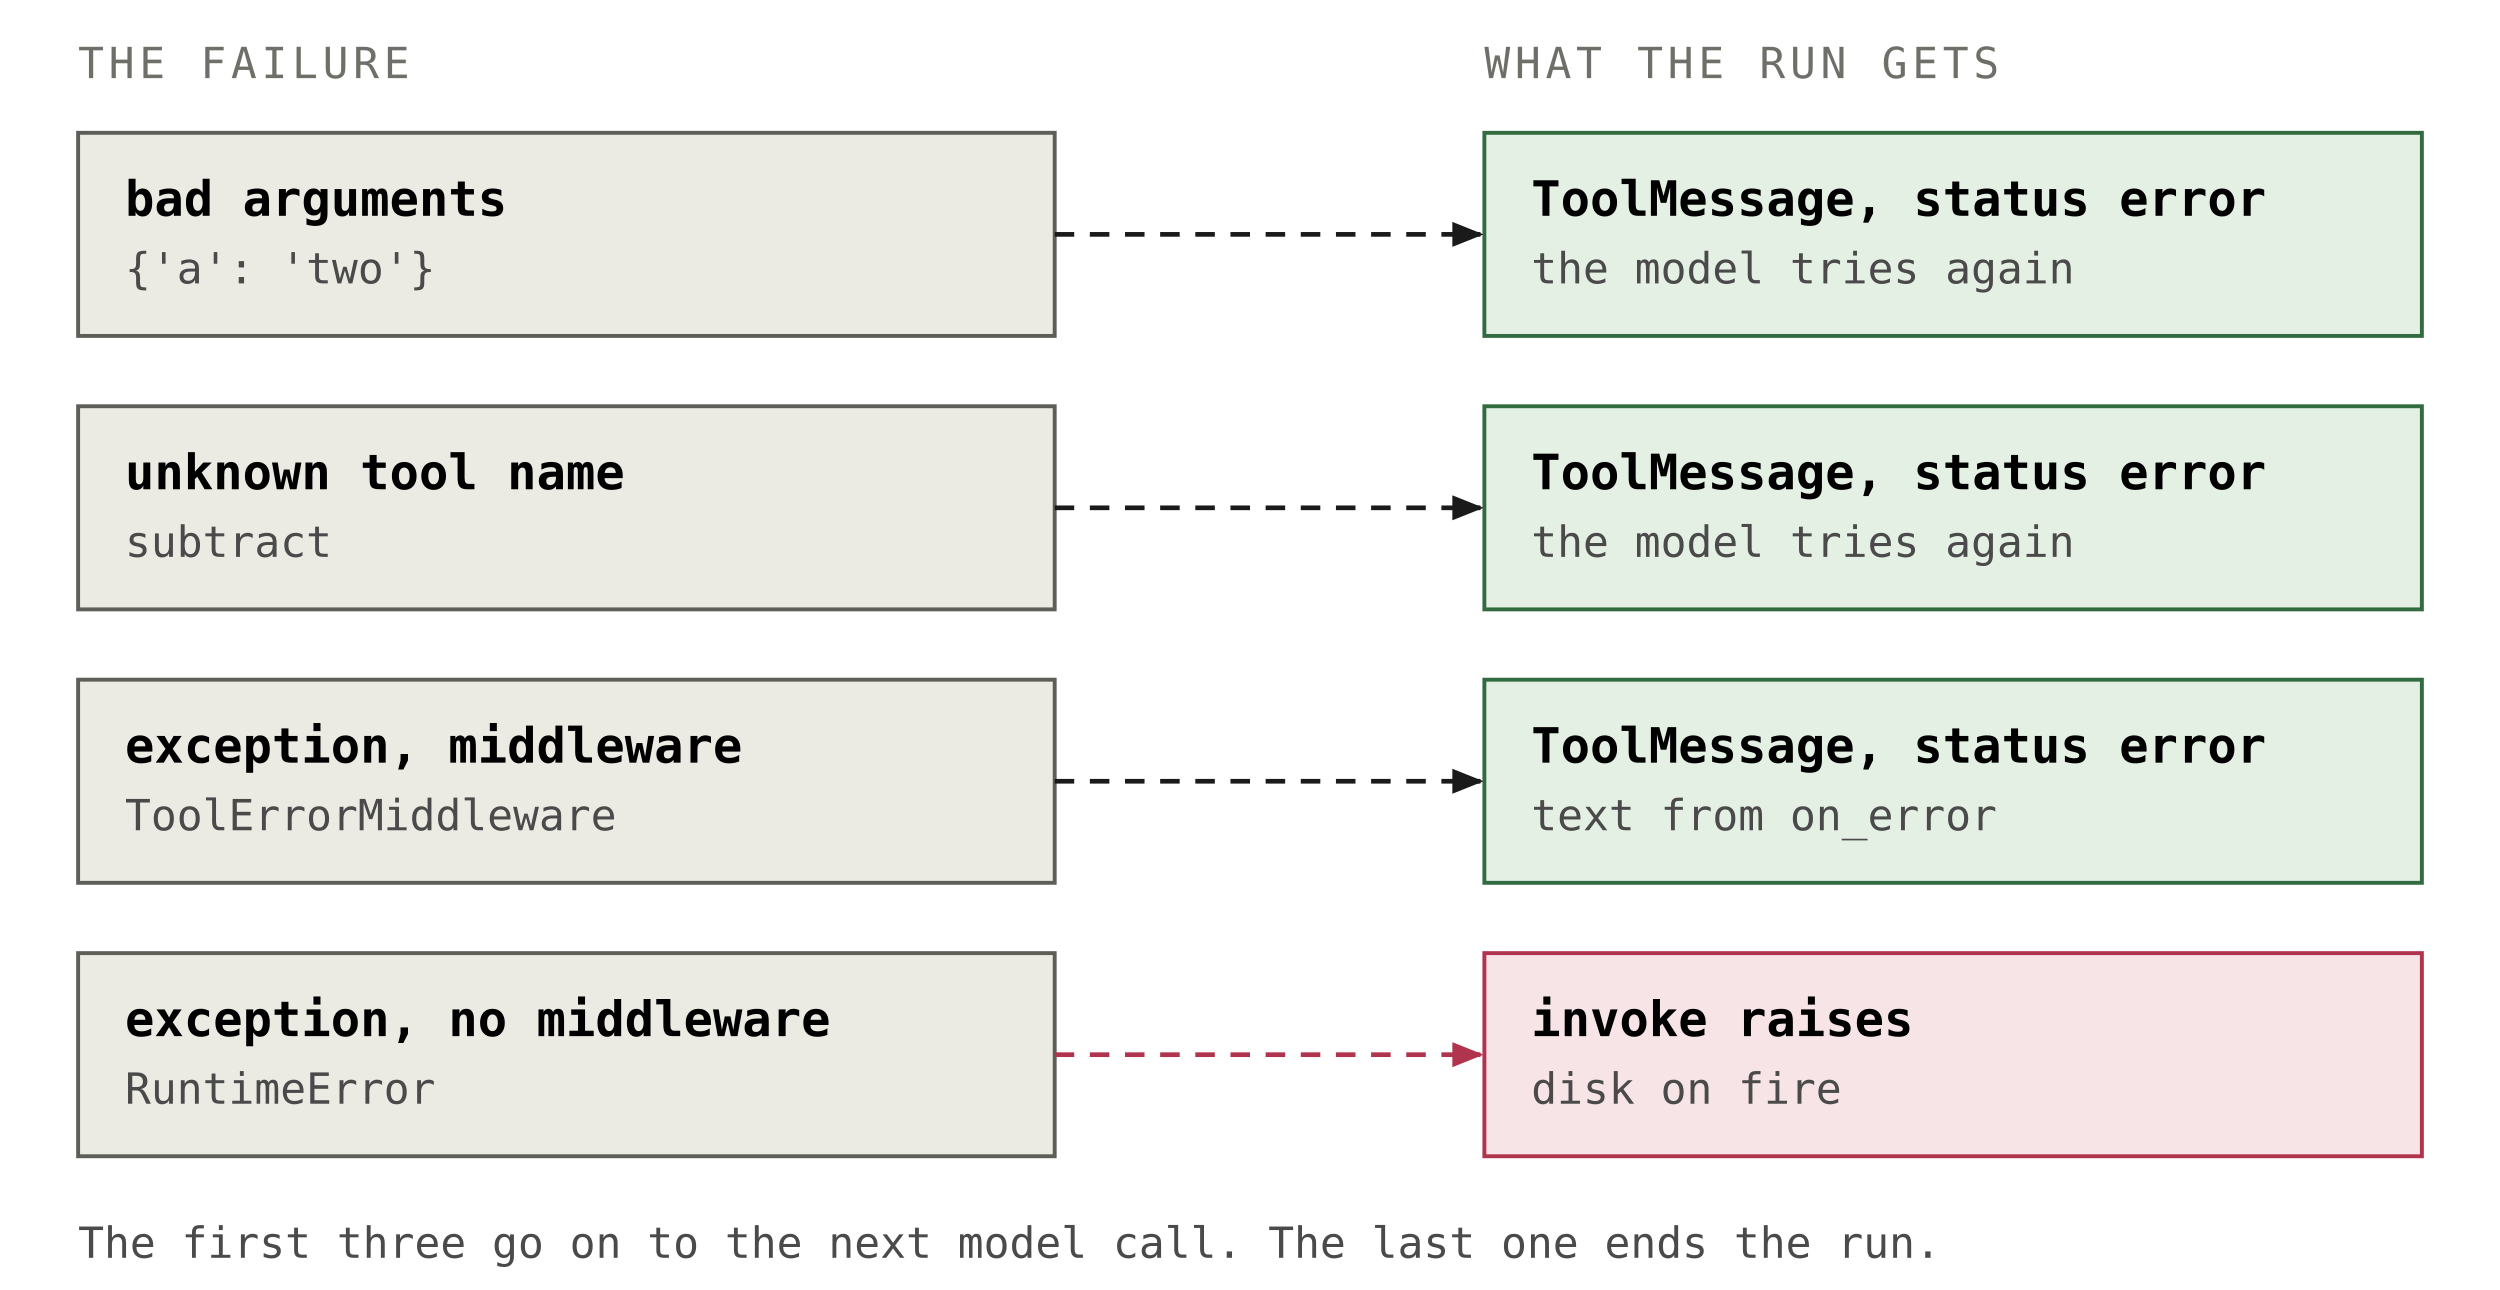
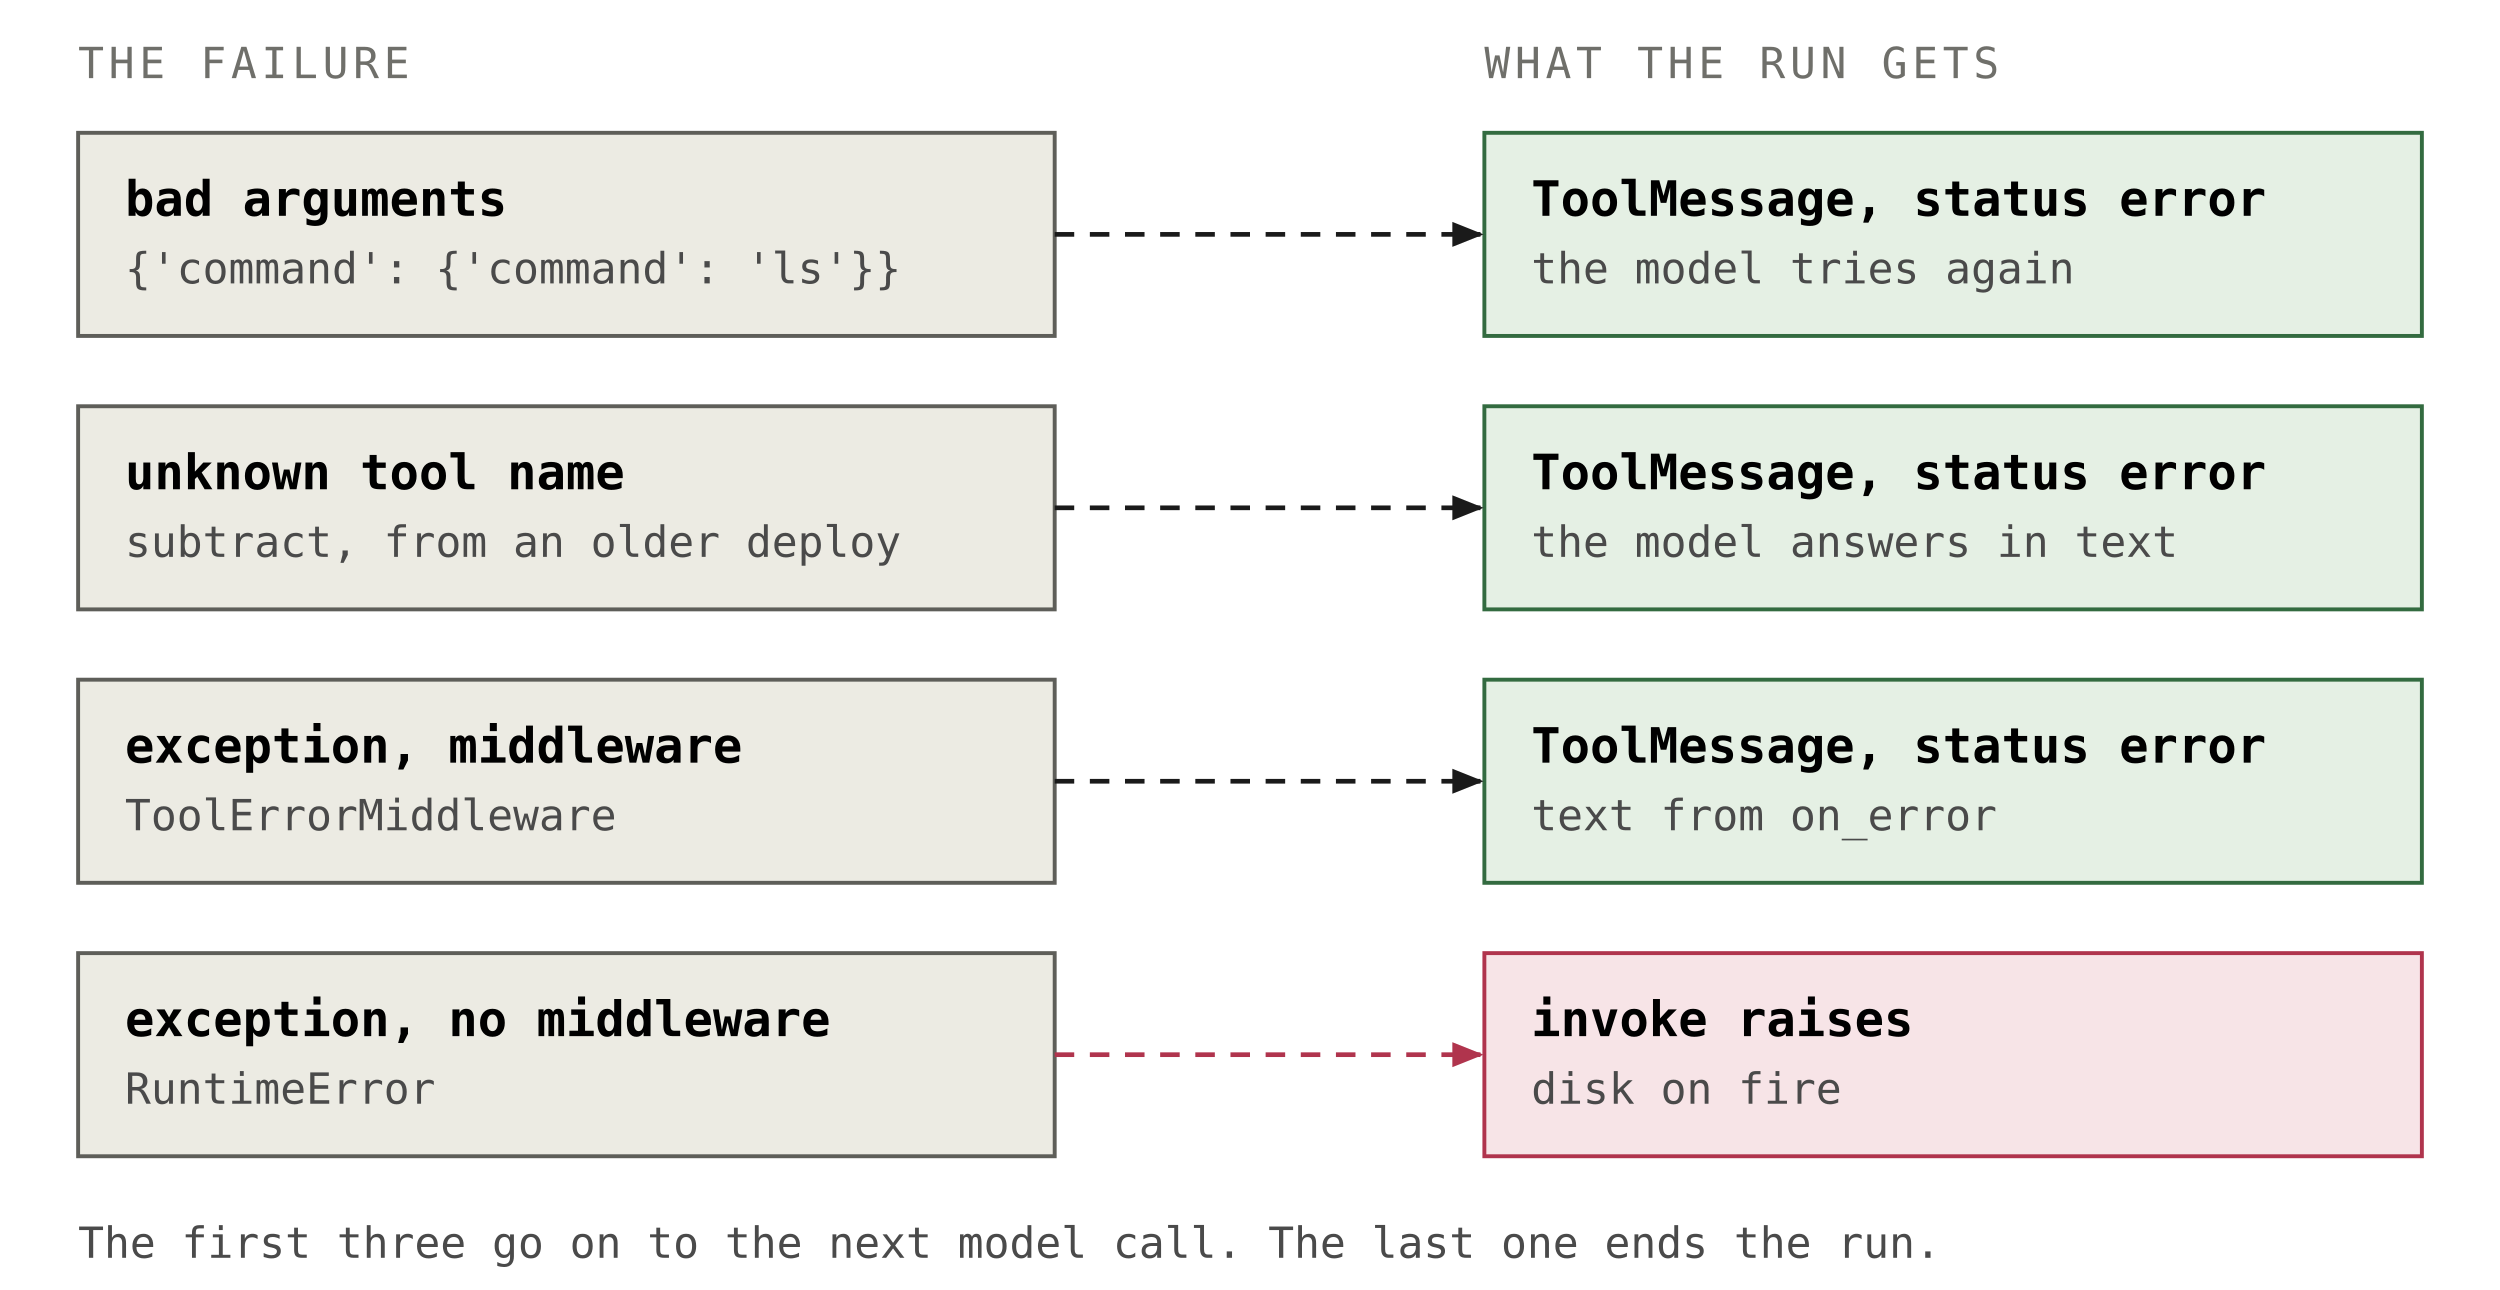
<svg xmlns="http://www.w3.org/2000/svg" viewBox="0 0 640 330" role="img" aria-labelledby="fig-2-4-title fig-2-4-desc" font-family="JetBrains Mono, ui-monospace, monospace">
  <defs>
    <marker id="fig-2-4-head-ink" viewBox="0 0 10 10" refX="9" refY="5" markerWidth="8" markerHeight="8" markerUnits="userSpaceOnUse" orient="auto-start-reverse">
      <path d="M0 1 L10 5 L0 9 z" fill="var(--m-ink, #1a1a1a)" />
    </marker>
    <marker id="fig-2-4-head-rose" viewBox="0 0 10 10" refX="9" refY="5" markerWidth="8" markerHeight="8" markerUnits="userSpaceOnUse" orient="auto-start-reverse">
      <path d="M0 1 L10 5 L0 9 z" fill="var(--m-rose-ink, #b0344d)" />
    </marker>
  </defs>
  <text x="20" y="20" font-size="11" letter-spacing="1.2" fill="var(--m-ink-mute, #6f6f6a)">THE FAILURE</text>
  <text x="380" y="20" font-size="11" letter-spacing="1.2" fill="var(--m-ink-mute, #6f6f6a)">WHAT THE RUN GETS</text>
  <rect x="20" y="34" width="250" height="52" fill="var(--m-grey-fill, #ecebe3)" stroke="var(--m-grey-ink, #5e5e59)" />
  <text x="32" y="55.25" font-size="12.5" font-weight="700">bad arguments</text>
-   <text x="32" y="72.55" font-size="11" class="m-serif" fill="var(--m-ink-soft, #4a4a4a)">{'a': 'two'}</text>
+   <text x="32" y="72.55" font-size="11" class="m-serif" fill="var(--m-ink-soft, #4a4a4a)">{'command': {'command': 'ls'}}</text>
  <rect x="380" y="34" width="240" height="52" fill="var(--m-green-fill, #e5f0e4)" stroke="var(--m-green-ink, #336b40)" />
  <text x="392" y="55.25" font-size="12.5" font-weight="700">ToolMessage, status error</text>
  <text x="392" y="72.55" font-size="11" class="m-serif" fill="var(--m-ink-soft, #4a4a4a)">the model tries again</text>
  <line x1="270" y1="60" x2="379" y2="60" stroke="var(--m-ink, #1a1a1a)" stroke-width="1.2" stroke-dasharray="5 4" marker-end="url(#fig-2-4-head-ink)" />
  <rect x="20" y="104" width="250" height="52" fill="var(--m-grey-fill, #ecebe3)" stroke="var(--m-grey-ink, #5e5e59)" />
  <text x="32" y="125.25" font-size="12.5" font-weight="700">unknown tool name</text>
-   <text x="32" y="142.55" font-size="11" class="m-serif" fill="var(--m-ink-soft, #4a4a4a)">subtract</text>
+   <text x="32" y="142.55" font-size="11" class="m-serif" fill="var(--m-ink-soft, #4a4a4a)">subtract, from an older deploy</text>
  <rect x="380" y="104" width="240" height="52" fill="var(--m-green-fill, #e5f0e4)" stroke="var(--m-green-ink, #336b40)" />
  <text x="392" y="125.25" font-size="12.5" font-weight="700">ToolMessage, status error</text>
-   <text x="392" y="142.55" font-size="11" class="m-serif" fill="var(--m-ink-soft, #4a4a4a)">the model tries again</text>
+   <text x="392" y="142.55" font-size="11" class="m-serif" fill="var(--m-ink-soft, #4a4a4a)">the model answers in text</text>
  <line x1="270" y1="130" x2="379" y2="130" stroke="var(--m-ink, #1a1a1a)" stroke-width="1.2" stroke-dasharray="5 4" marker-end="url(#fig-2-4-head-ink)" />
  <rect x="20" y="174" width="250" height="52" fill="var(--m-grey-fill, #ecebe3)" stroke="var(--m-grey-ink, #5e5e59)" />
  <text x="32" y="195.25" font-size="12.5" font-weight="700">exception, middleware</text>
  <text x="32" y="212.55" font-size="11" class="m-serif" fill="var(--m-ink-soft, #4a4a4a)">ToolErrorMiddleware</text>
  <rect x="380" y="174" width="240" height="52" fill="var(--m-green-fill, #e5f0e4)" stroke="var(--m-green-ink, #336b40)" />
  <text x="392" y="195.25" font-size="12.5" font-weight="700">ToolMessage, status error</text>
  <text x="392" y="212.55" font-size="11" class="m-serif" fill="var(--m-ink-soft, #4a4a4a)">text from on_error</text>
  <line x1="270" y1="200" x2="379" y2="200" stroke="var(--m-ink, #1a1a1a)" stroke-width="1.2" stroke-dasharray="5 4" marker-end="url(#fig-2-4-head-ink)" />
  <rect x="20" y="244" width="250" height="52" fill="var(--m-grey-fill, #ecebe3)" stroke="var(--m-grey-ink, #5e5e59)" />
  <text x="32" y="265.25" font-size="12.5" font-weight="700">exception, no middleware</text>
  <text x="32" y="282.55" font-size="11" class="m-serif" fill="var(--m-ink-soft, #4a4a4a)">RuntimeError</text>
  <rect x="380" y="244" width="240" height="52" fill="var(--m-rose-fill, #f7e4e7)" stroke="var(--m-rose-ink, #b0344d)" />
  <text x="392" y="265.25" font-size="12.5" font-weight="700">invoke raises</text>
  <text x="392" y="282.55" font-size="11" class="m-serif" fill="var(--m-ink-soft, #4a4a4a)">disk on fire</text>
  <line x1="270" y1="270" x2="379" y2="270" stroke="var(--m-rose-ink, #b0344d)" stroke-width="1.2" stroke-dasharray="5 4" marker-end="url(#fig-2-4-head-rose)" />
  <text x="20" y="322" font-size="11" class="m-serif" fill="var(--m-ink-soft, #4a4a4a)">The first three go on to the next model call. The last one ends the run.</text>
</svg>
